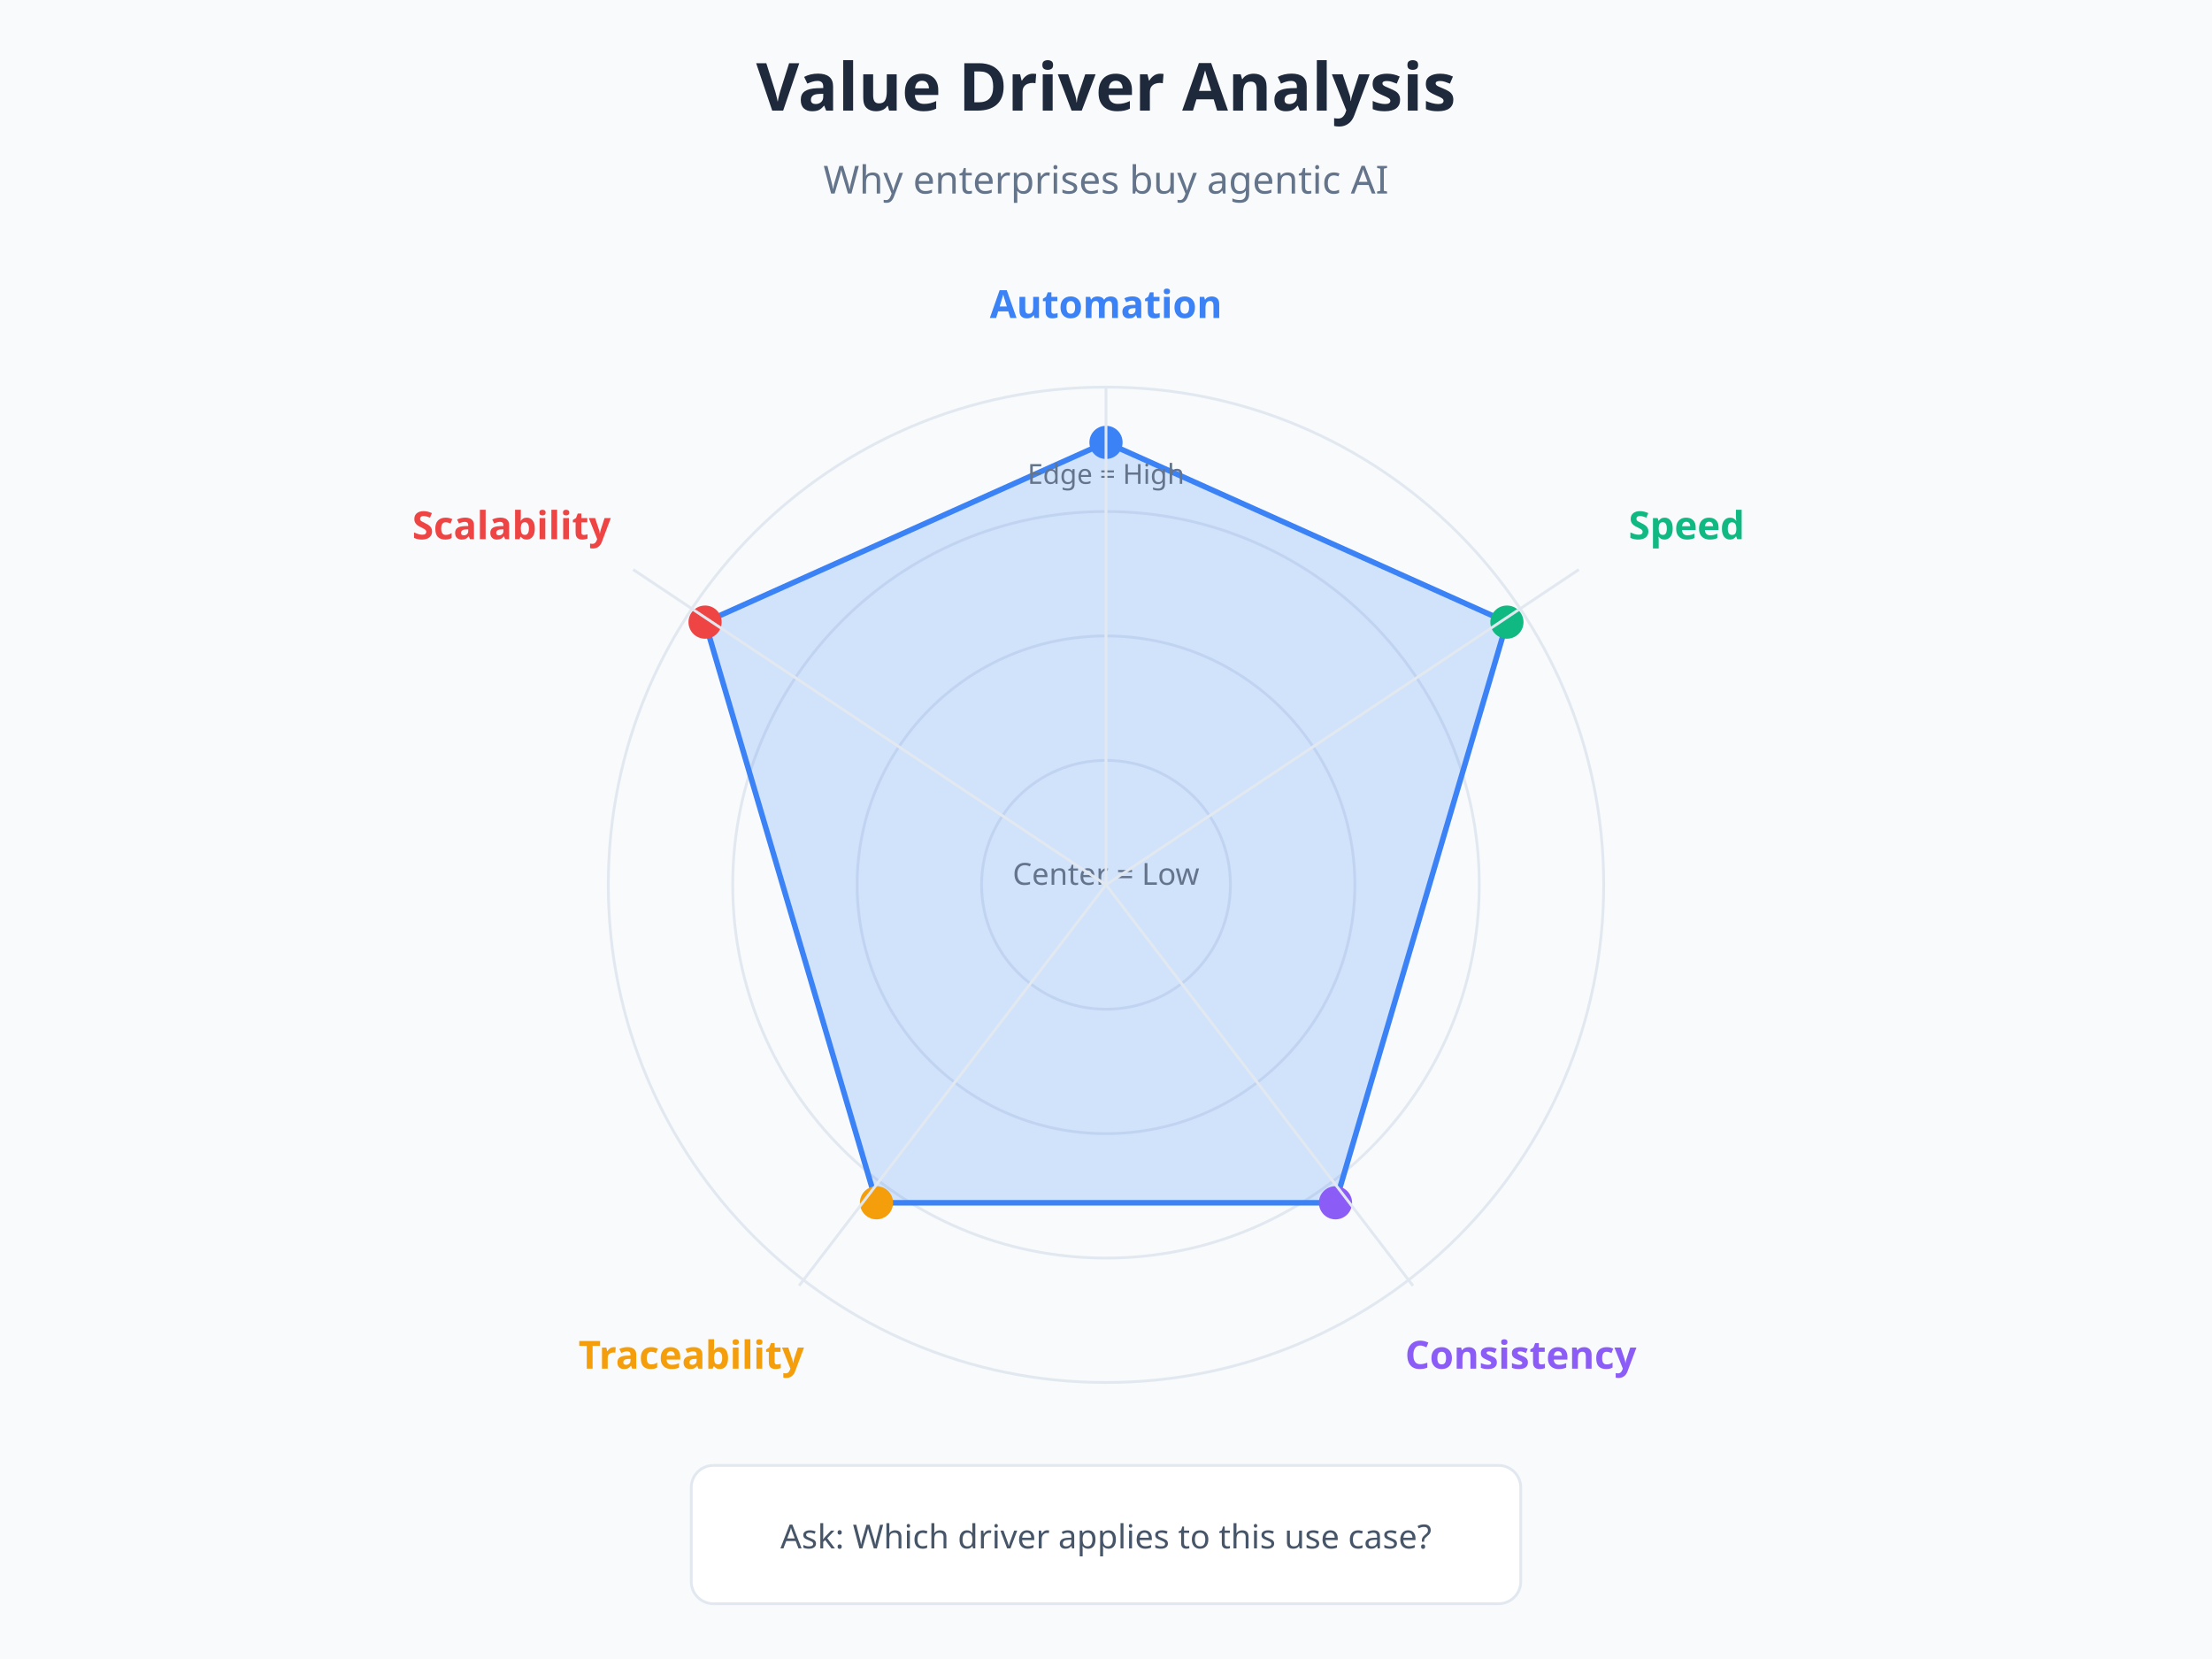
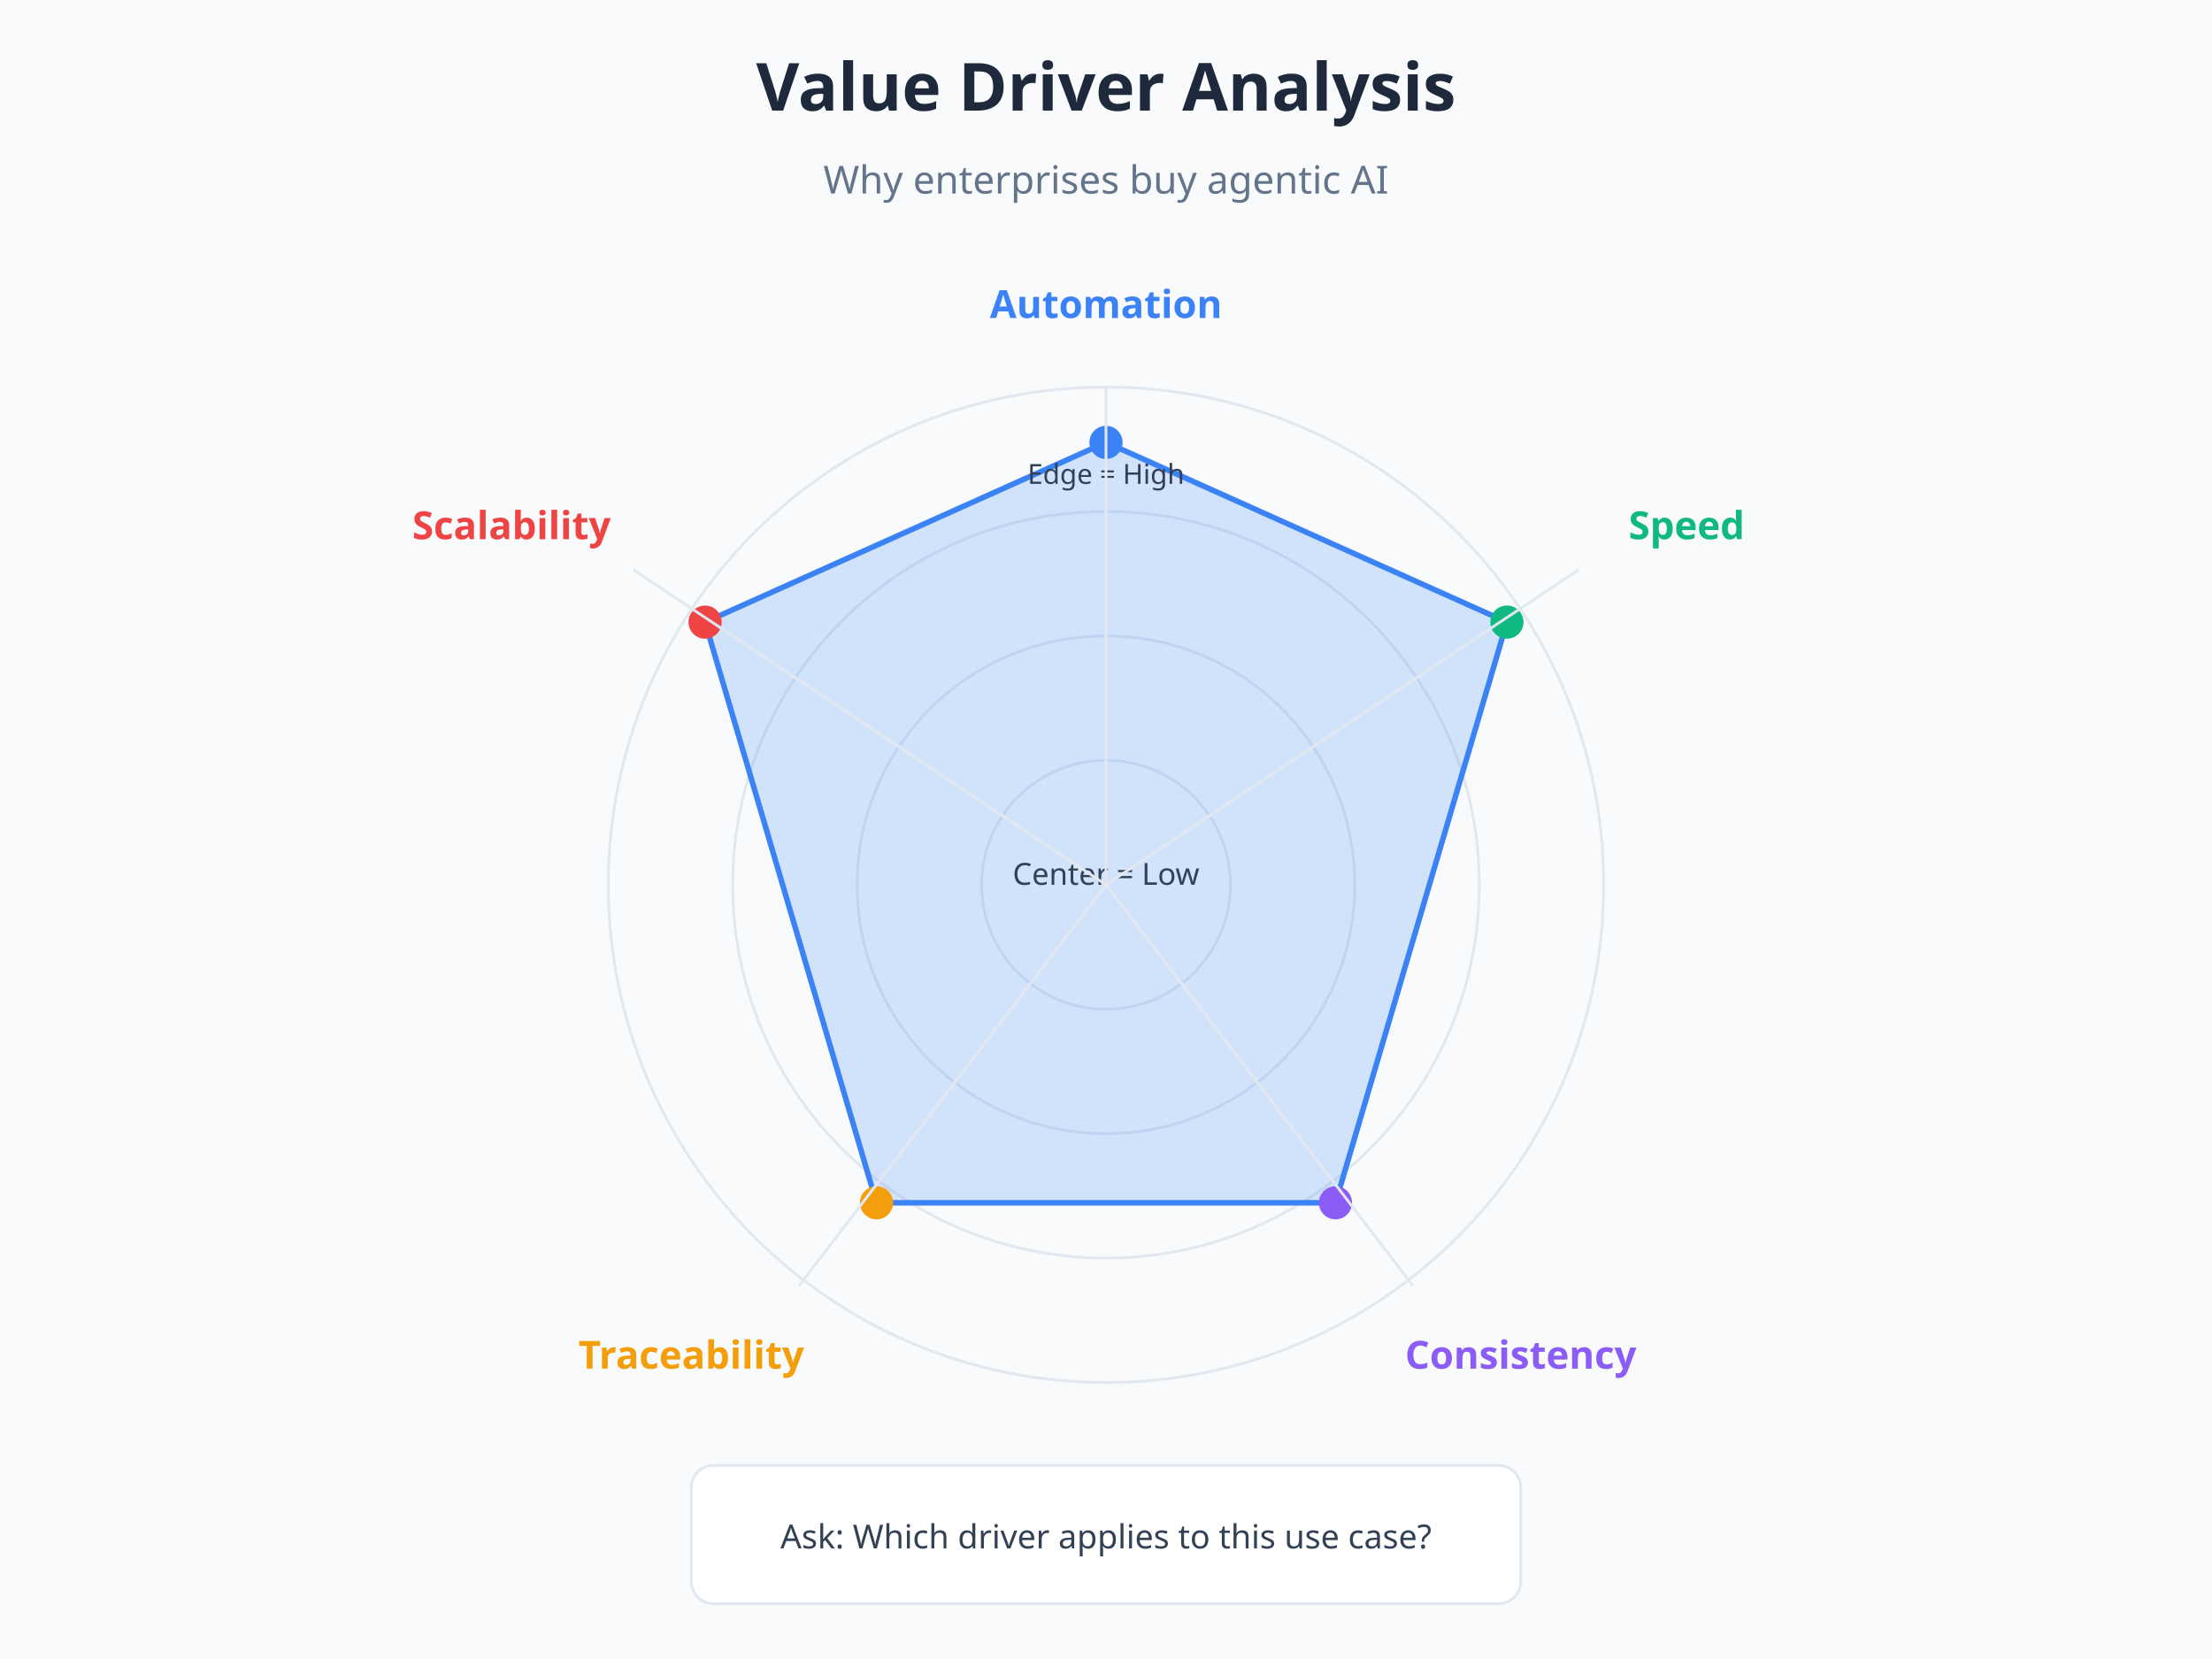
<svg xmlns="http://www.w3.org/2000/svg" viewBox="0 0 800 600" width="800" height="600">
  <g id="main">
    <rect width="800" height="600" fill="#f8fafc" />
    <text x="400" y="40" text-anchor="middle" font-family="system-ui, sans-serif" font-size="24" font-weight="600" fill="#1e293b">Value Driver Analysis</text>
    <text x="400" y="70" text-anchor="middle" font-family="system-ui, sans-serif" font-size="14" fill="#64748b">Why enterprises buy agentic AI</text>
    <circle cx="400" cy="320" r="180" fill="none" stroke="#e2e8f0" stroke-width="1" />
    <circle cx="400" cy="320" r="135" fill="none" stroke="#e2e8f0" stroke-width="1" />
    <circle cx="400" cy="320" r="90" fill="none" stroke="#e2e8f0" stroke-width="1" />
    <circle cx="400" cy="320" r="45" fill="none" stroke="#e2e8f0" stroke-width="1" />
    <polygon points="400,160 545,225 483,435 317,435 255,225" fill="#3b82f6" fill-opacity="0.2" stroke="#3b82f6" stroke-width="2" />
    <circle cx="400" cy="160" r="6" fill="#3b82f6" />
    <circle cx="545" cy="225" r="6" fill="#10b981" />
    <circle cx="483" cy="435" r="6" fill="#8b5cf6" />
    <circle cx="317" cy="435" r="6" fill="#f59e0b" />
    <circle cx="255" cy="225" r="6" fill="#ef4444" />
    <rect x="250" y="530" width="300" height="50" rx="8" fill="#ffffff" stroke="#e2e8f0" stroke-width="1" />
-     <text x="400" y="560" text-anchor="middle" font-family="system-ui, sans-serif" font-size="12" fill="#475569">Ask: Which driver applies to this use case?</text>
-     <text x="400" y="320" text-anchor="middle" font-family="system-ui, sans-serif" font-size="11" fill="#64748b">Center = Low</text>
-     <text x="400" y="175" text-anchor="middle" font-family="system-ui, sans-serif" font-size="10" fill="#64748b">Edge = High</text>
+     <text x="400" y="560" text-anchor="middle" font-family="system-ui, sans-serif" font-size="12" fill="#334155">Ask: Which driver applies to this use case?</text>
+     <text x="400" y="320" text-anchor="middle" font-family="system-ui, sans-serif" font-size="11" fill="#334155">Center = Low</text>
+     <text x="400" y="175" text-anchor="middle" font-family="system-ui, sans-serif" font-size="10" fill="#334155">Edge = High</text>
  </g>
  <g id="section-1">
    <line x1="400" y1="320" x2="400" y2="140" stroke="#e2e8f0" stroke-width="1" />
    <text x="400" y="115" text-anchor="middle" font-family="system-ui, sans-serif" font-size="14" font-weight="600" fill="#3b82f6">Automation</text>
  </g>
  <g id="section-2">
    <line x1="400" y1="320" x2="571" y2="206" stroke="#e2e8f0" stroke-width="1" />
    <text x="610" y="195" text-anchor="middle" font-family="system-ui, sans-serif" font-size="14" font-weight="600" fill="#10b981">Speed</text>
  </g>
  <g id="section-3">
    <line x1="400" y1="320" x2="511" y2="465" stroke="#e2e8f0" stroke-width="1" />
    <text x="550" y="495" text-anchor="middle" font-family="system-ui, sans-serif" font-size="14" font-weight="600" fill="#8b5cf6">Consistency</text>
  </g>
  <g id="section-4">
    <line x1="400" y1="320" x2="289" y2="465" stroke="#e2e8f0" stroke-width="1" />
    <text x="250" y="495" text-anchor="middle" font-family="system-ui, sans-serif" font-size="14" font-weight="600" fill="#f59e0b">Traceability</text>
    <line x1="400" y1="320" x2="229" y2="206" stroke="#e2e8f0" stroke-width="1" />
    <text x="185" y="195" text-anchor="middle" font-family="system-ui, sans-serif" font-size="14" font-weight="600" fill="#ef4444">Scalability</text>
  </g>
</svg>
